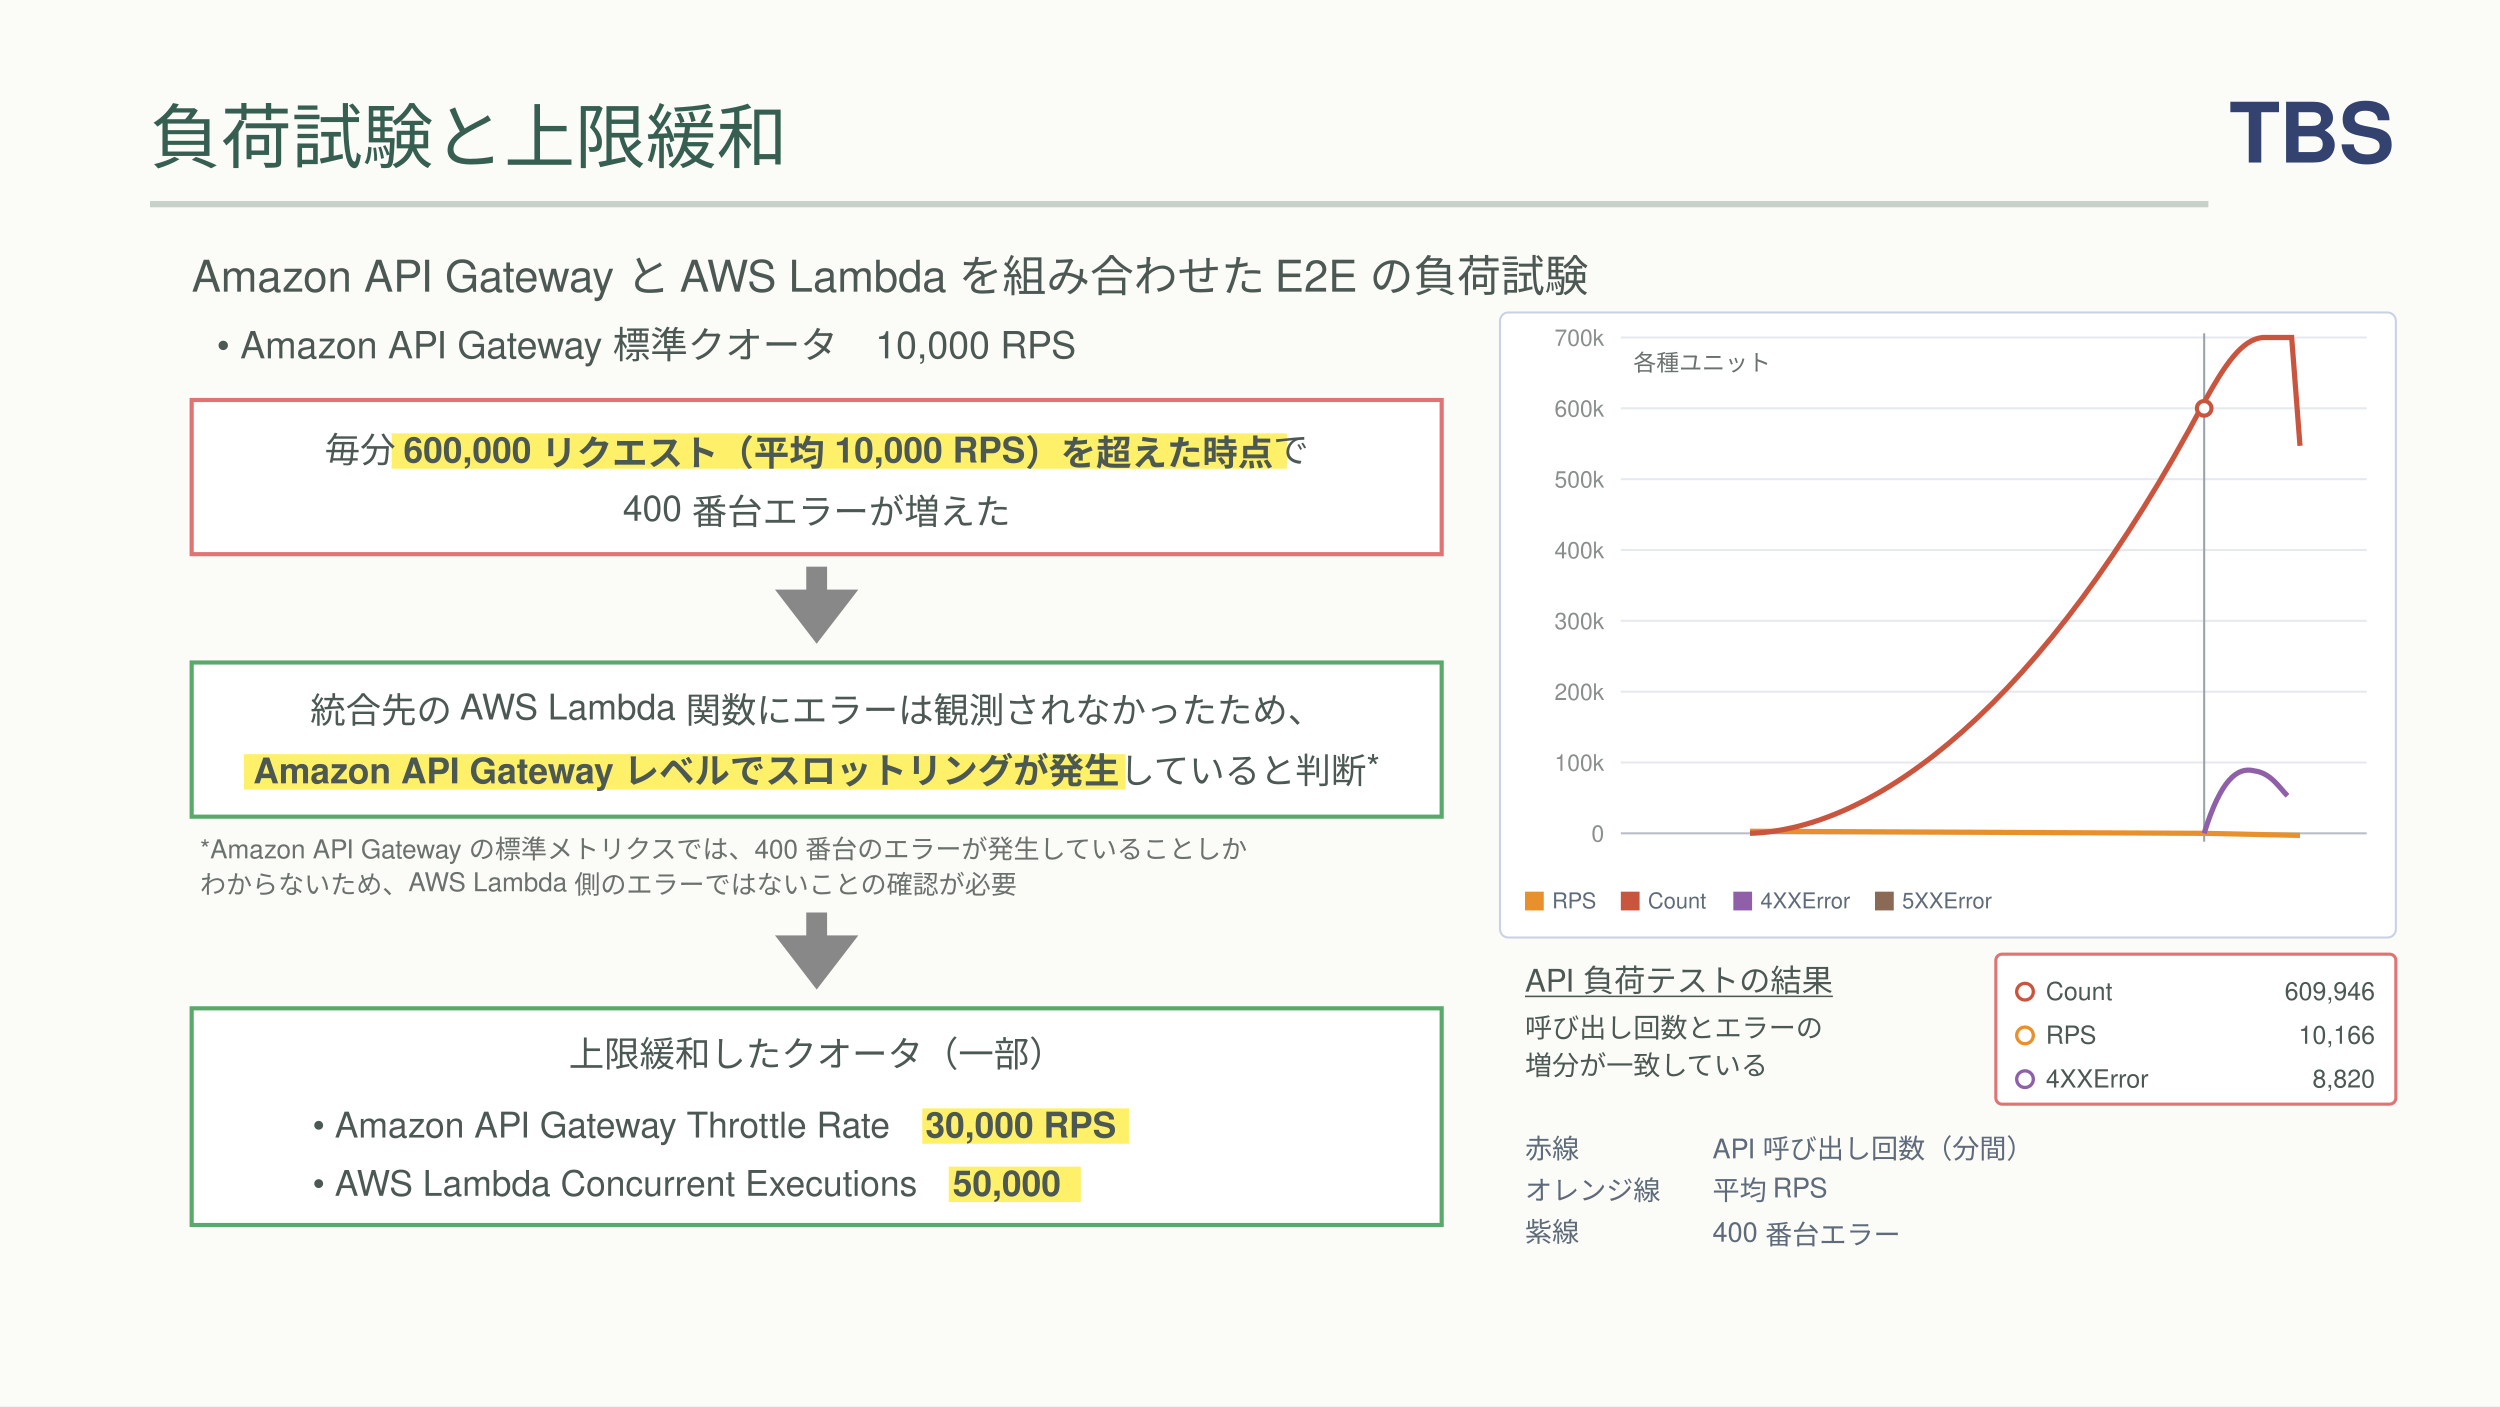
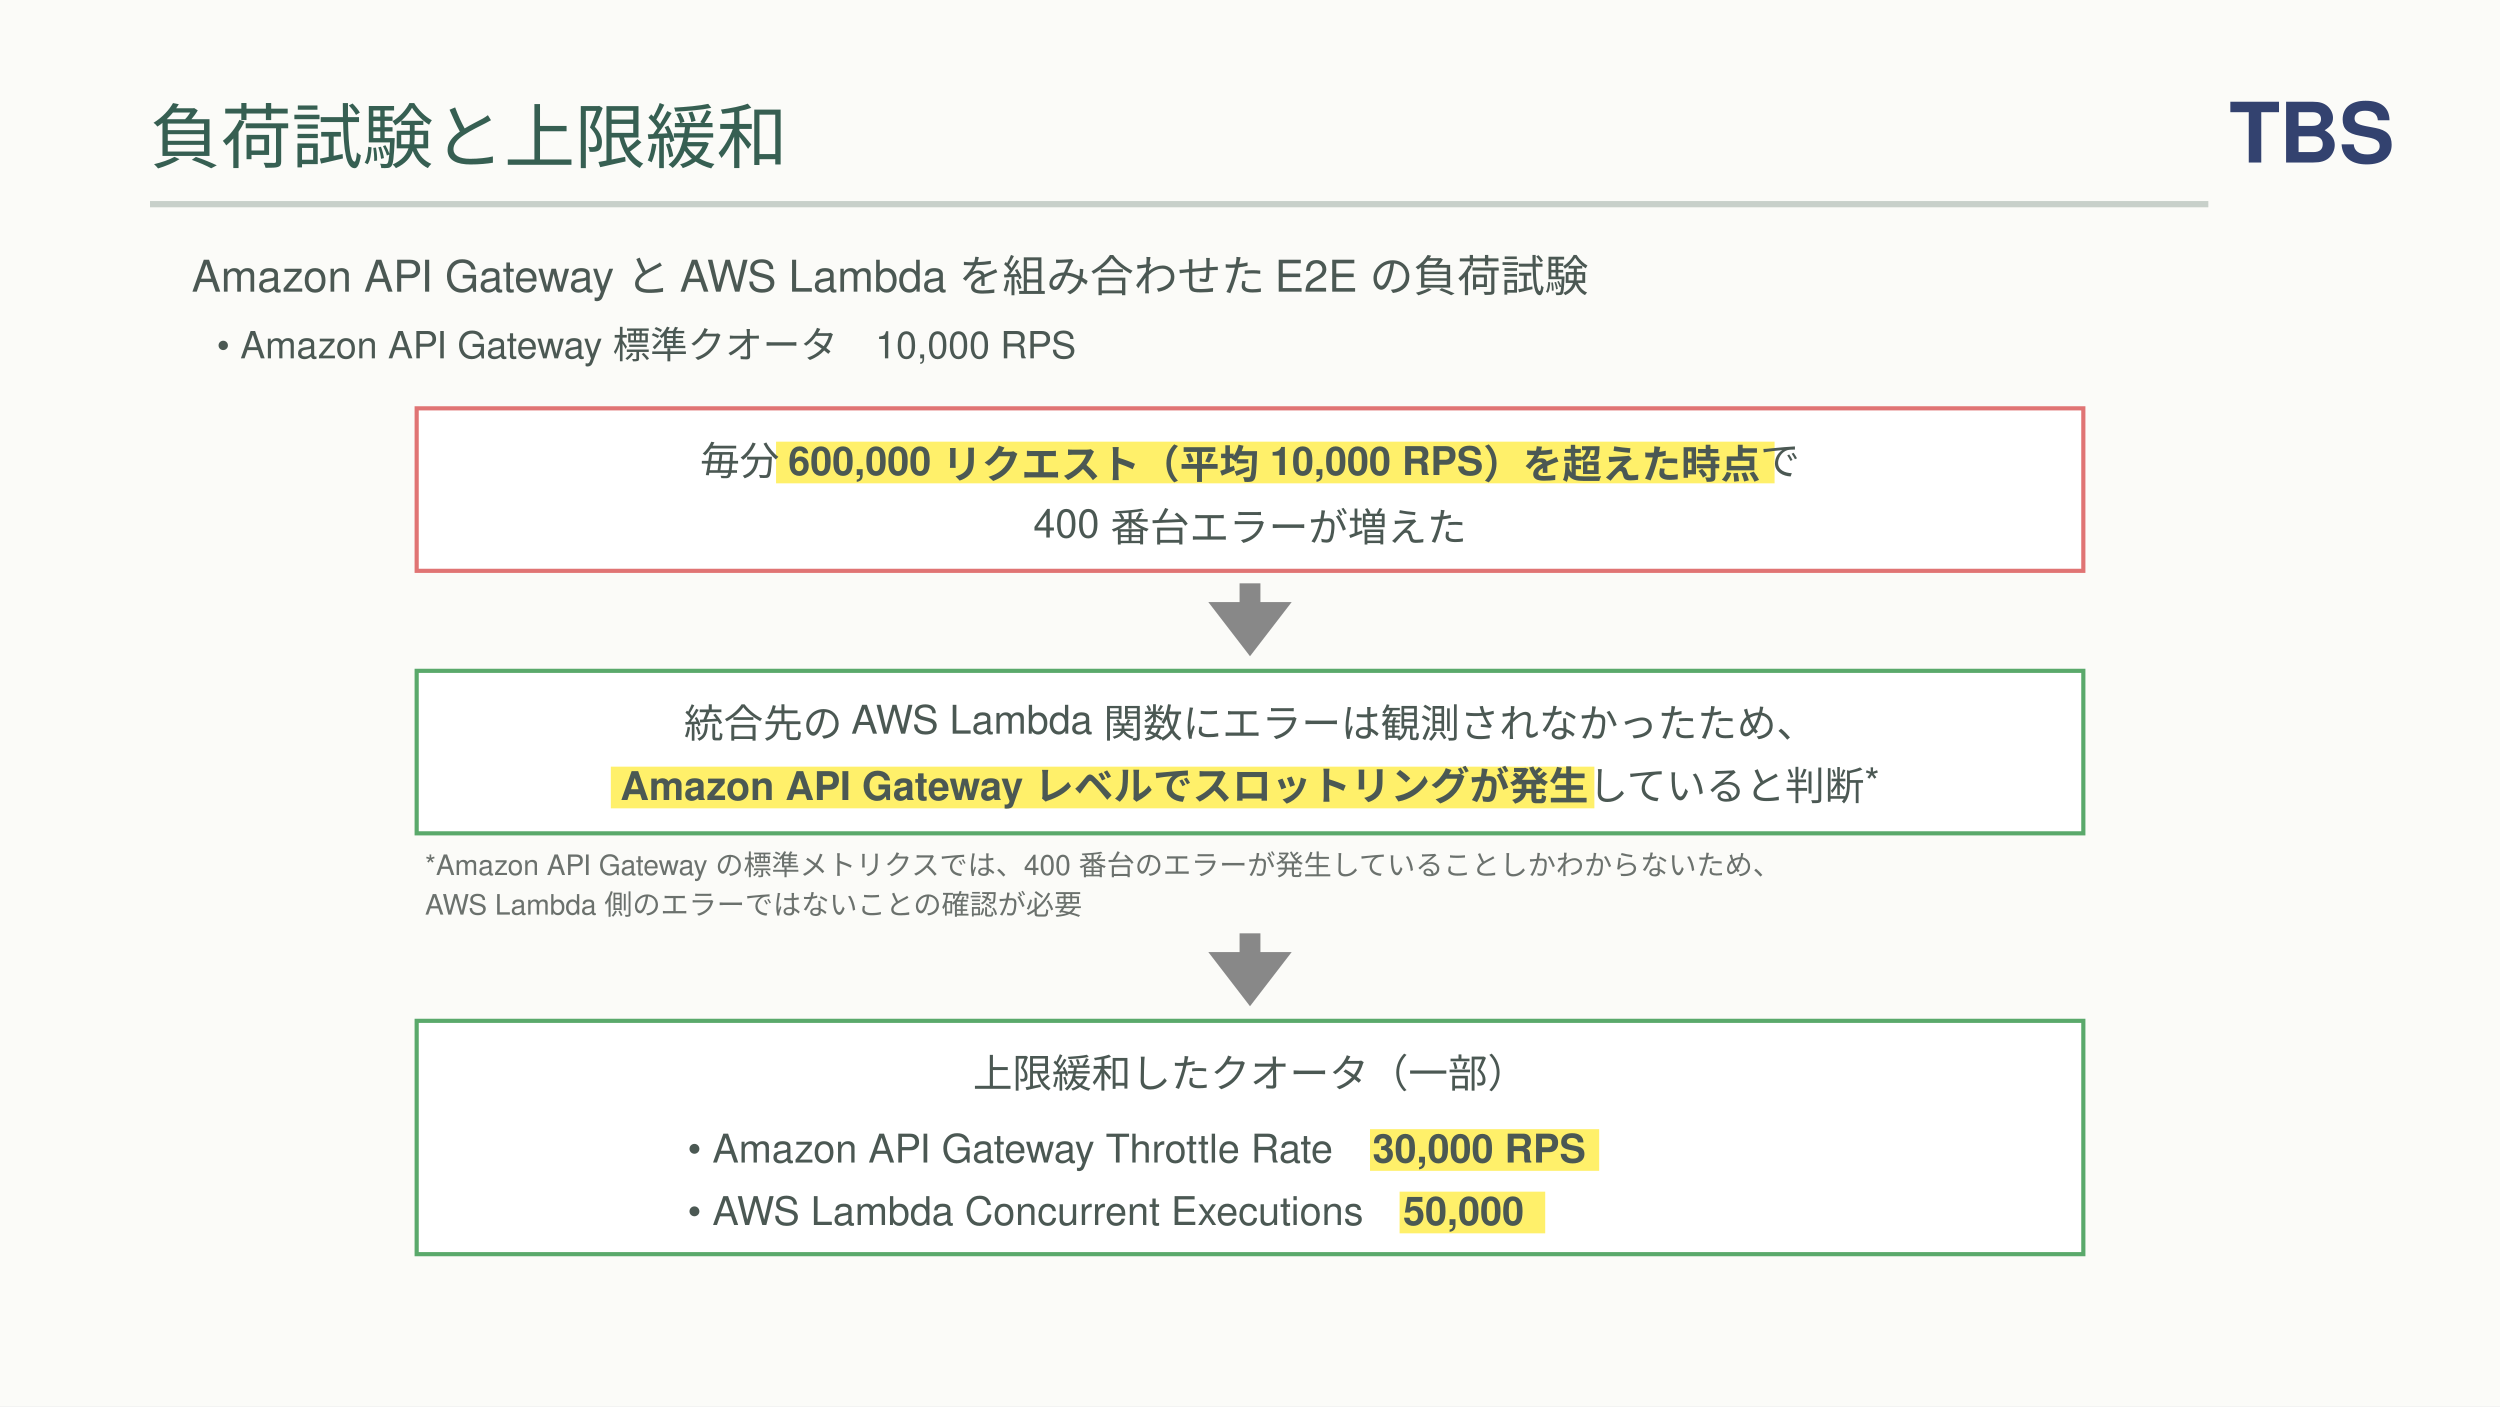
<svg xmlns="http://www.w3.org/2000/svg" width="1200" height="675" viewBox="0 0 1200 675" role="img" aria-labelledby="title desc">
  <rect width="1200" height="675" fill="#fbfbf8" />
  <text x="72" y="78" font-family="Avenir, Helvetica, Arial, sans-serif" font-size="34" fill="#365f52">負荷試験と上限緩和</text>
  <text x="1070" y="78" font-family="Avenir, Helvetica, Arial, sans-serif" font-size="40" font-weight="700" fill="#33426f">TBS</text>
  <line x1="72" y1="98" x2="1060" y2="98" stroke="#c8d0ca" stroke-width="3" />
  <g font-family="Avenir, Helvetica, Arial, sans-serif" fill="#4b5853">
    <text x="92" y="140" font-size="21">Amazon API Gateway と AWS Lambda を組み合わせた E2E の負荷試験</text>
    <text x="104" y="172" font-size="18">• Amazon API Gateway 標準クオータ　10,000 RPS</text>
  </g>
-   <g font-family="Avenir, Helvetica, Arial, sans-serif" font-size="17" fill="#4b5853" text-anchor="middle">
-     <rect x="92" y="192" width="600" height="74" fill="#fff" stroke="#e07474" stroke-width="2" />
-     <rect x="188.0" y="208.0" width="429.7" height="17.0" data-mark="m07-threshold" fill="#fff06a" />
-     <text x="392" y="222">毎分 <tspan id="m07-threshold" font-weight="700">600,000 リクエスト（平均 10,000 RPS）を超えた時点</tspan>で</text>
-     <text x="392" y="250">400 番台エラーが増えた</text>
-     <path d="M392 272v26" stroke="#888" stroke-width="10" marker-end="url(#fat)" />
-     <rect x="92" y="318" width="600" height="74" fill="#fff" stroke="#5aa96b" stroke-width="2" />
-     <text x="392" y="347">統合先の AWS Lambda 関数にエラーは観測されなかったため、</text>
-     <rect x="117.1" y="362.0" width="423.2" height="17.0" data-mark="m07-throttle" fill="#fff06a" />
-     <text x="392" y="376">
+   <g font-family="Avenir, Helvetica, Arial, sans-serif" font-size="19" fill="#4b5853" text-anchor="middle">
+     <rect x="200" y="196" width="800" height="78" fill="#fff" stroke="#e07474" stroke-width="2" />
+     <rect x="372.5" y="212.0" width="479.3" height="20.0" data-mark="m07-threshold" fill="#fff06a" />
+     <text x="600" y="228">毎分 <tspan id="m07-threshold" font-weight="700">600,000 リクエスト（平均 10,000 RPS）を超えた時点</tspan>で</text>
+     <text x="600" y="258">400 番台エラーが増えた</text>
+     <path d="M600 280v24" stroke="#888" stroke-width="10" marker-end="url(#fat)" />
+     <rect x="200" y="322" width="800" height="78" fill="#fff" stroke="#5aa96b" stroke-width="2" />
+     <text x="600" y="354">統合先の AWS Lambda 関数にエラーは観測されなかったため、</text>
+     <rect x="293.2" y="368.0" width="472.1" height="20.0" data-mark="m07-throttle" fill="#fff06a" />
+     <text x="600" y="384">
      <tspan id="m07-throttle" font-weight="700">Amazon API Gateway レベルでスロットリングが発生</tspan>していると判断*</text>
-     <text x="96" y="412" font-size="12.5" fill="#6b716d" text-anchor="start">*Amazon API Gateway の標準メトリクスでは、400 番台のエラーが発生していることしか</text>
-     <text x="96" y="429" font-size="12.5" fill="#6b716d" text-anchor="start">わからないため、AWS Lambda 側のエラーではないことの確認が必要</text>
-     <path d="M392 438v26" stroke="#888" stroke-width="10" marker-end="url(#fat)" />
-     <rect x="92" y="484" width="600" height="104" fill="#fff" stroke="#5aa96b" stroke-width="2" />
-     <text x="392" y="512">上限緩和したクオータ（一部）</text>
-     <rect x="442.7" y="532.0" width="99.2" height="17.0" data-mark="m07-apigw" fill="#fff06a" />
-     <text x="150" y="546" text-anchor="start">• Amazon API Gateway Throttle Rate　<tspan id="m07-apigw" font-weight="700">30,000 RPS</tspan>
+     <text x="204" y="420" font-size="13.5" fill="#6b716d" text-anchor="start">*Amazon API Gateway の標準メトリクスでは、400 番台のエラーが発生していることしかわからないため、</text>
+     <text x="204" y="439" font-size="13.5" fill="#6b716d" text-anchor="start">AWS Lambda 側のエラーではないことの確認が必要</text>
+     <path d="M600 448v24" stroke="#888" stroke-width="10" marker-end="url(#fat)" />
+     <rect x="200" y="490" width="800" height="112" fill="#fff" stroke="#5aa96b" stroke-width="2" />
+     <text x="600" y="522">上限緩和したクオータ（一部）</text>
+     <rect x="657.6" y="542.0" width="110.0" height="20.0" data-mark="m07-apigw" fill="#fff06a" />
+     <text x="330" y="558" text-anchor="start">• Amazon API Gateway Throttle Rate　<tspan id="m07-apigw" font-weight="700">30,000 RPS</tspan>
    </text>
-     <rect x="455.4" y="560.0" width="63.4" height="17.0" data-mark="m07-lambda" fill="#fff06a" />
-     <text x="150" y="574" text-anchor="start">• AWS Lambda Concurrent Executions　<tspan id="m07-lambda" font-weight="700">50,000</tspan>
+     <rect x="671.8" y="572.0" width="69.9" height="20.0" data-mark="m07-lambda" fill="#fff06a" />
+     <text x="330" y="588" text-anchor="start">• AWS Lambda Concurrent Executions　<tspan id="m07-lambda" font-weight="700">50,000</tspan>
    </text>
-   </g>
-   <g font-family="Avenir, Helvetica, Arial, sans-serif">
-     <rect x="720" y="150" width="430" height="300" rx="4" fill="#fff" stroke="#c9d2e3" />
-     <text x="784" y="178" font-size="11" fill="#6b716d">各種ユニット</text>
-     <g font-size="11" fill="#8a8f8c" text-anchor="end">
-       <text x="770" y="404">0</text>
-       <text x="770" y="370">100k</text>
-       <text x="770" y="336">200k</text>
-       <text x="770" y="302">300k</text>
-       <text x="770" y="268">400k</text>
-       <text x="770" y="234">500k</text>
-       <text x="770" y="200">600k</text>
-       <text x="770" y="166">700k</text>
-     </g>
-     <g stroke="#e6e9ee">
-       <line x1="778" y1="366" x2="1136" y2="366" />
-       <line x1="778" y1="332" x2="1136" y2="332" />
-       <line x1="778" y1="298" x2="1136" y2="298" />
-       <line x1="778" y1="264" x2="1136" y2="264" />
-       <line x1="778" y1="230" x2="1136" y2="230" />
-       <line x1="778" y1="196" x2="1136" y2="196" />
-       <line x1="778" y1="162" x2="1136" y2="162" />
-     </g>
-     <line x1="778" y1="400" x2="1136" y2="400" stroke="#b9bfc7" />
-     <line x1="1058" y1="160" x2="1058" y2="404" stroke="#9aa3ad" stroke-width="1" />
-     <path d="M840 399 L1058 400 L1104 401" fill="none" stroke="#e8902c" stroke-width="2.5" />
-     <path d="M840 400 C900 398 980 340 1058 193 C1068 175 1076 163 1086 162 L1100 162 L1104 214" fill="none" stroke="#c9553f" stroke-width="2.5" />
-     <path d="M1058 400 C1066 374 1074 368 1082 370 C1090 371 1094 378 1098 382" fill="none" stroke="#8f5fa8" stroke-width="2.5" />
-     <circle cx="1058" cy="196" r="3.5" fill="#fff" stroke="#c9553f" stroke-width="2" />
-     <g font-size="10.5" fill="#5f6b7a">
-       <rect x="732" y="428" width="9" height="9" fill="#e8902c" />
-       <text x="745" y="436">RPS</text>
-       <rect x="778" y="428" width="9" height="9" fill="#c9553f" />
-       <text x="791" y="436">Count</text>
-       <rect x="832" y="428" width="9" height="9" fill="#8f5fa8" />
-       <text x="845" y="436">4XXError</text>
-       <rect x="900" y="428" width="9" height="9" fill="#8a6a55" />
-       <text x="913" y="436">5XXError</text>
-     </g>
-     <rect x="958" y="458" width="192" height="72" rx="3" fill="#fff" stroke="#e07474" stroke-width="1.5" />
-     <g font-size="12" fill="#4b5853">
-       <circle cx="972" cy="476" r="4" fill="none" stroke="#c9553f" stroke-width="1.6" />
-       <text x="982" y="480">Count</text>
-       <text x="1140" y="480" text-anchor="end">609,946</text>
-       <circle cx="972" cy="497" r="4" fill="none" stroke="#e8902c" stroke-width="1.6" />
-       <text x="982" y="501">RPS</text>
-       <text x="1140" y="501" text-anchor="end">10,166</text>
-       <circle cx="972" cy="518" r="4" fill="none" stroke="#8f5fa8" stroke-width="1.6" />
-       <text x="982" y="522">4XXError</text>
-       <text x="1140" y="522" text-anchor="end">8,820</text>
-     </g>
-     <text x="732" y="476" font-size="15" fill="#4b5853" text-decoration="underline">API 負荷テストの結果</text>
-     <text x="732" y="498" font-size="13" fill="#4b5853">呼び出し回数とエラーの</text>
-     <text x="732" y="516" font-size="13" fill="#4b5853">増分が一致している</text>
-     <g font-size="13" fill="#5f6b7a">
-       <text x="732" y="556">赤線</text>
-       <text x="822" y="556">API 呼び出し回数（分間）</text>
-       <text x="732" y="576">オレンジ線</text>
-       <text x="822" y="576">平均 RPS</text>
-       <text x="732" y="596">紫線</text>
-       <text x="822" y="596">400 番台エラー</text>
-     </g>
  </g>
  <defs>
    <marker id="fat" markerWidth="4" markerHeight="4" refX="1.5" refY="2" orient="auto" markerUnits="strokeWidth">
      <path d="M0,0 L0,4 L2.6,2 z" fill="#888" />
    </marker>
  </defs>
</svg>
